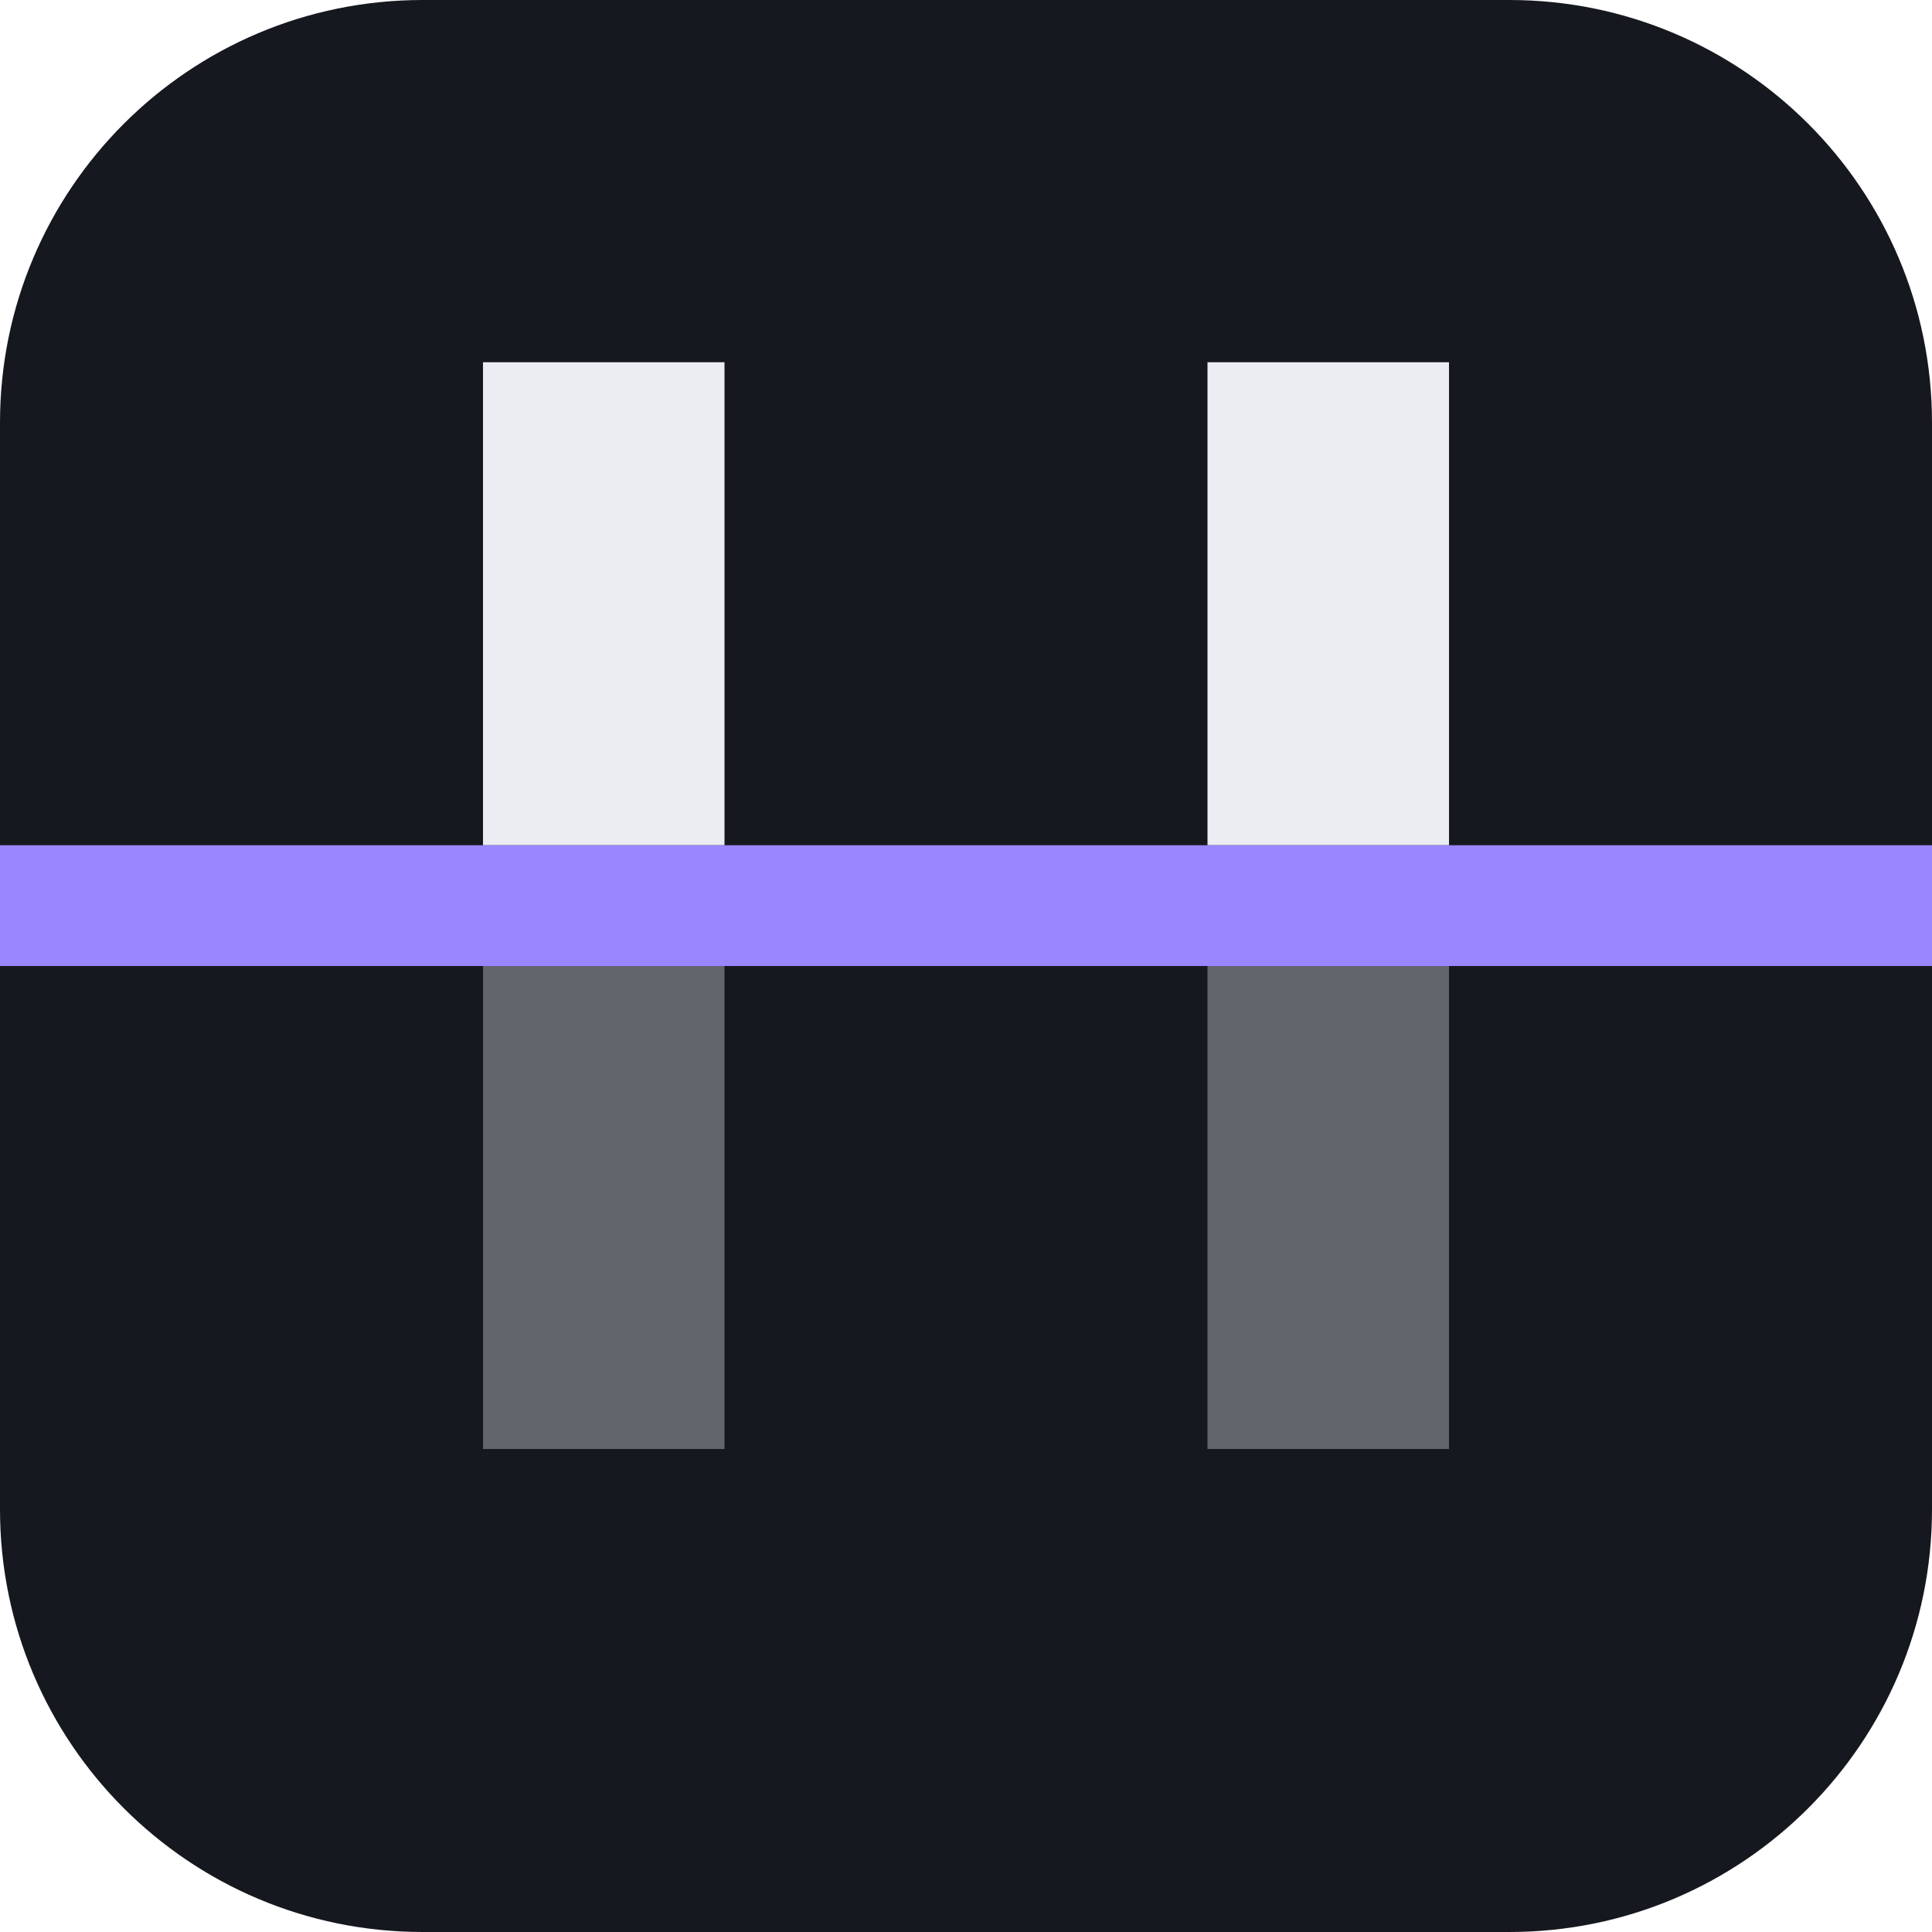
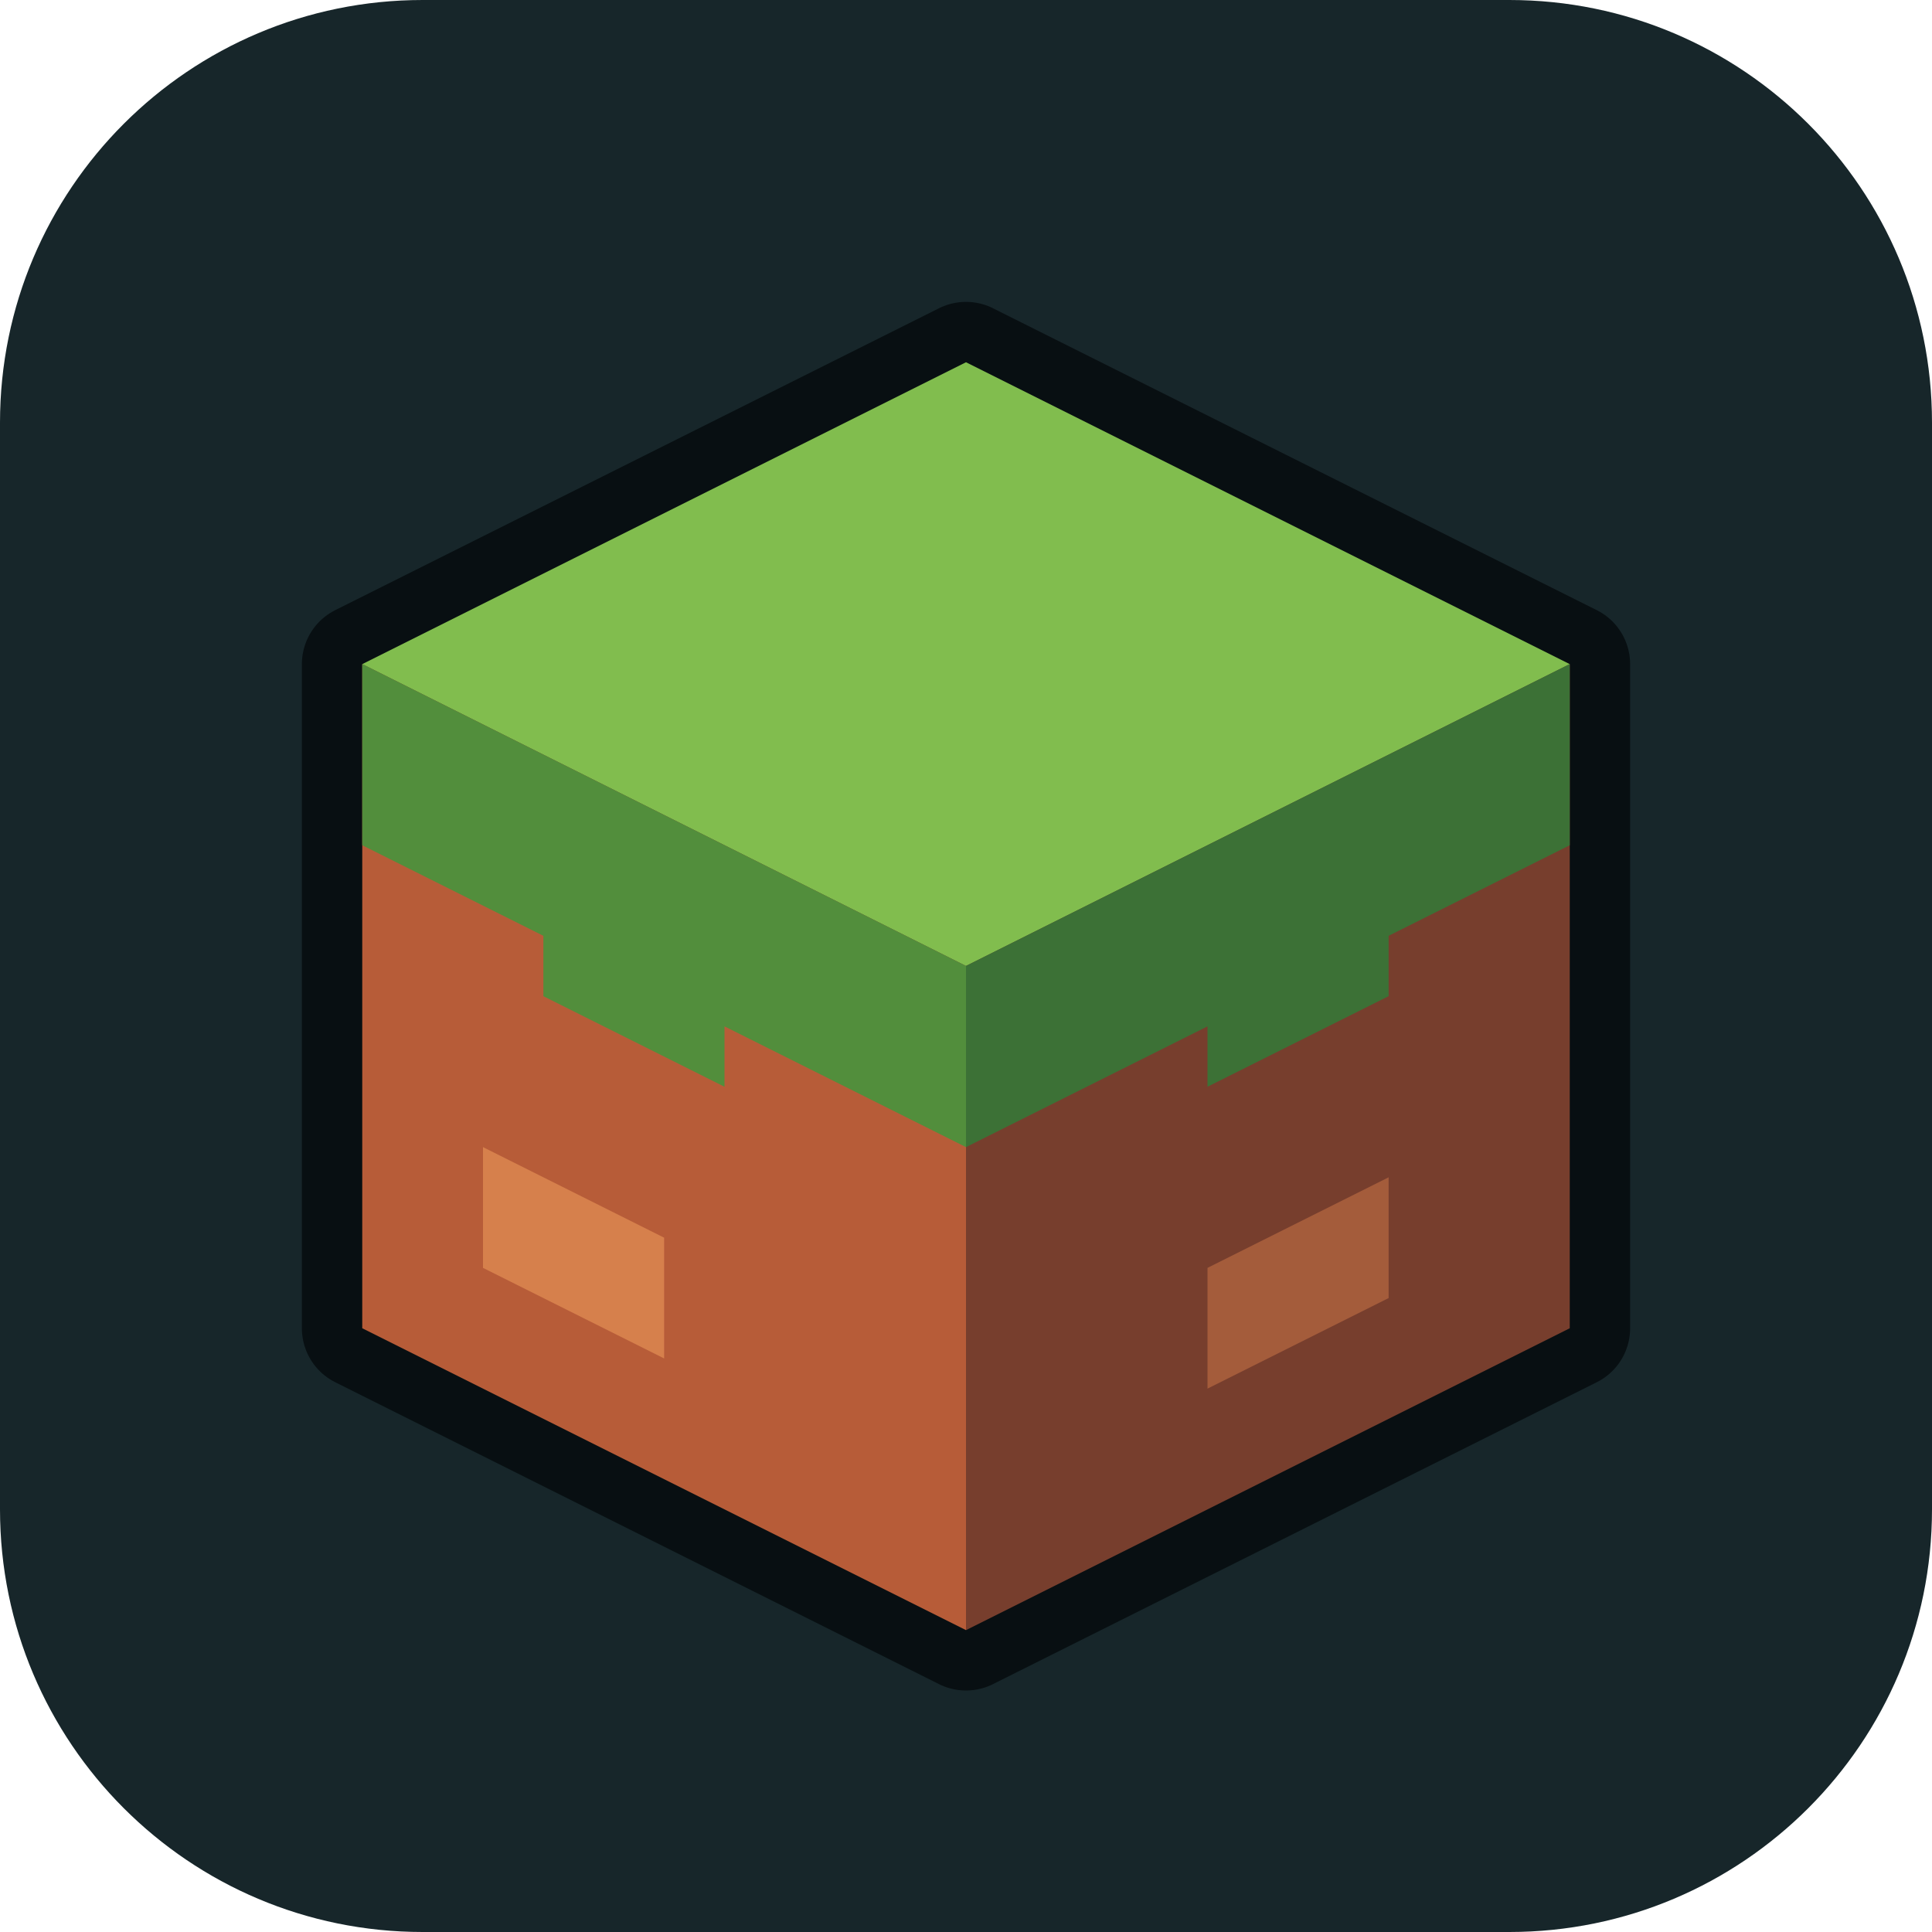
- <svg xmlns="http://www.w3.org/2000/svg" viewBox="0 0 16 16">
-   <clipPath id="tile">
-     <rect width="16" height="16" rx="3.5" />
-   </clipPath>
-   <g clip-path="url(#tile)">
-     <rect width="16" height="16" fill="#16181f" />
-     <g fill="#ecedf3">
-       <rect x="4" y="3" width="2" height="4" />
-       <rect x="10" y="3" width="2" height="4" />
-     </g>
-     <g fill="#ecedf3" opacity=".36">
-       <rect x="4" y="8" width="2" height="4" />
-       <rect x="10" y="8" width="2" height="4" />
-     </g>
-     <rect y="7" width="16" height="1" fill="#9a86ff" />
-   </g>
+ <svg xmlns="http://www.w3.org/2000/svg" viewBox="0 0 32 32">
+   <rect width="32" height="32" rx="7" fill="#17262a" />
+   <path d="M6 11 16 6 26 11 26 22 16 27 6 22Z" fill="#080f12" stroke="#080f12" stroke-width="2" stroke-linejoin="round" />
+   <path d="M6 11 16 16 16 27 6 22Z" fill="#b75c38" />
+   <path d="M16 16 26 11 26 22 16 27Z" fill="#773e2d" />
+   <path d="M6 11 16 6 26 11 16 16Z" fill="#81bd4e" />
+   <path d="M6 11 16 16 16 19 12 17 12 18 9 16.5 9 15.5 6 14Z" fill="#528e3c" />
+   <path d="M16 16 26 11 26 14 23 15.5 23 16.5 20 18 20 17 16 19Z" fill="#3c7136" />
+   <path d="m8 19 3 1.5v2L8 21Z" fill="#d6804c" />
+   <path d="m20 21 3-1.5v2L20 23Z" fill="#a45c3b" />
</svg>
